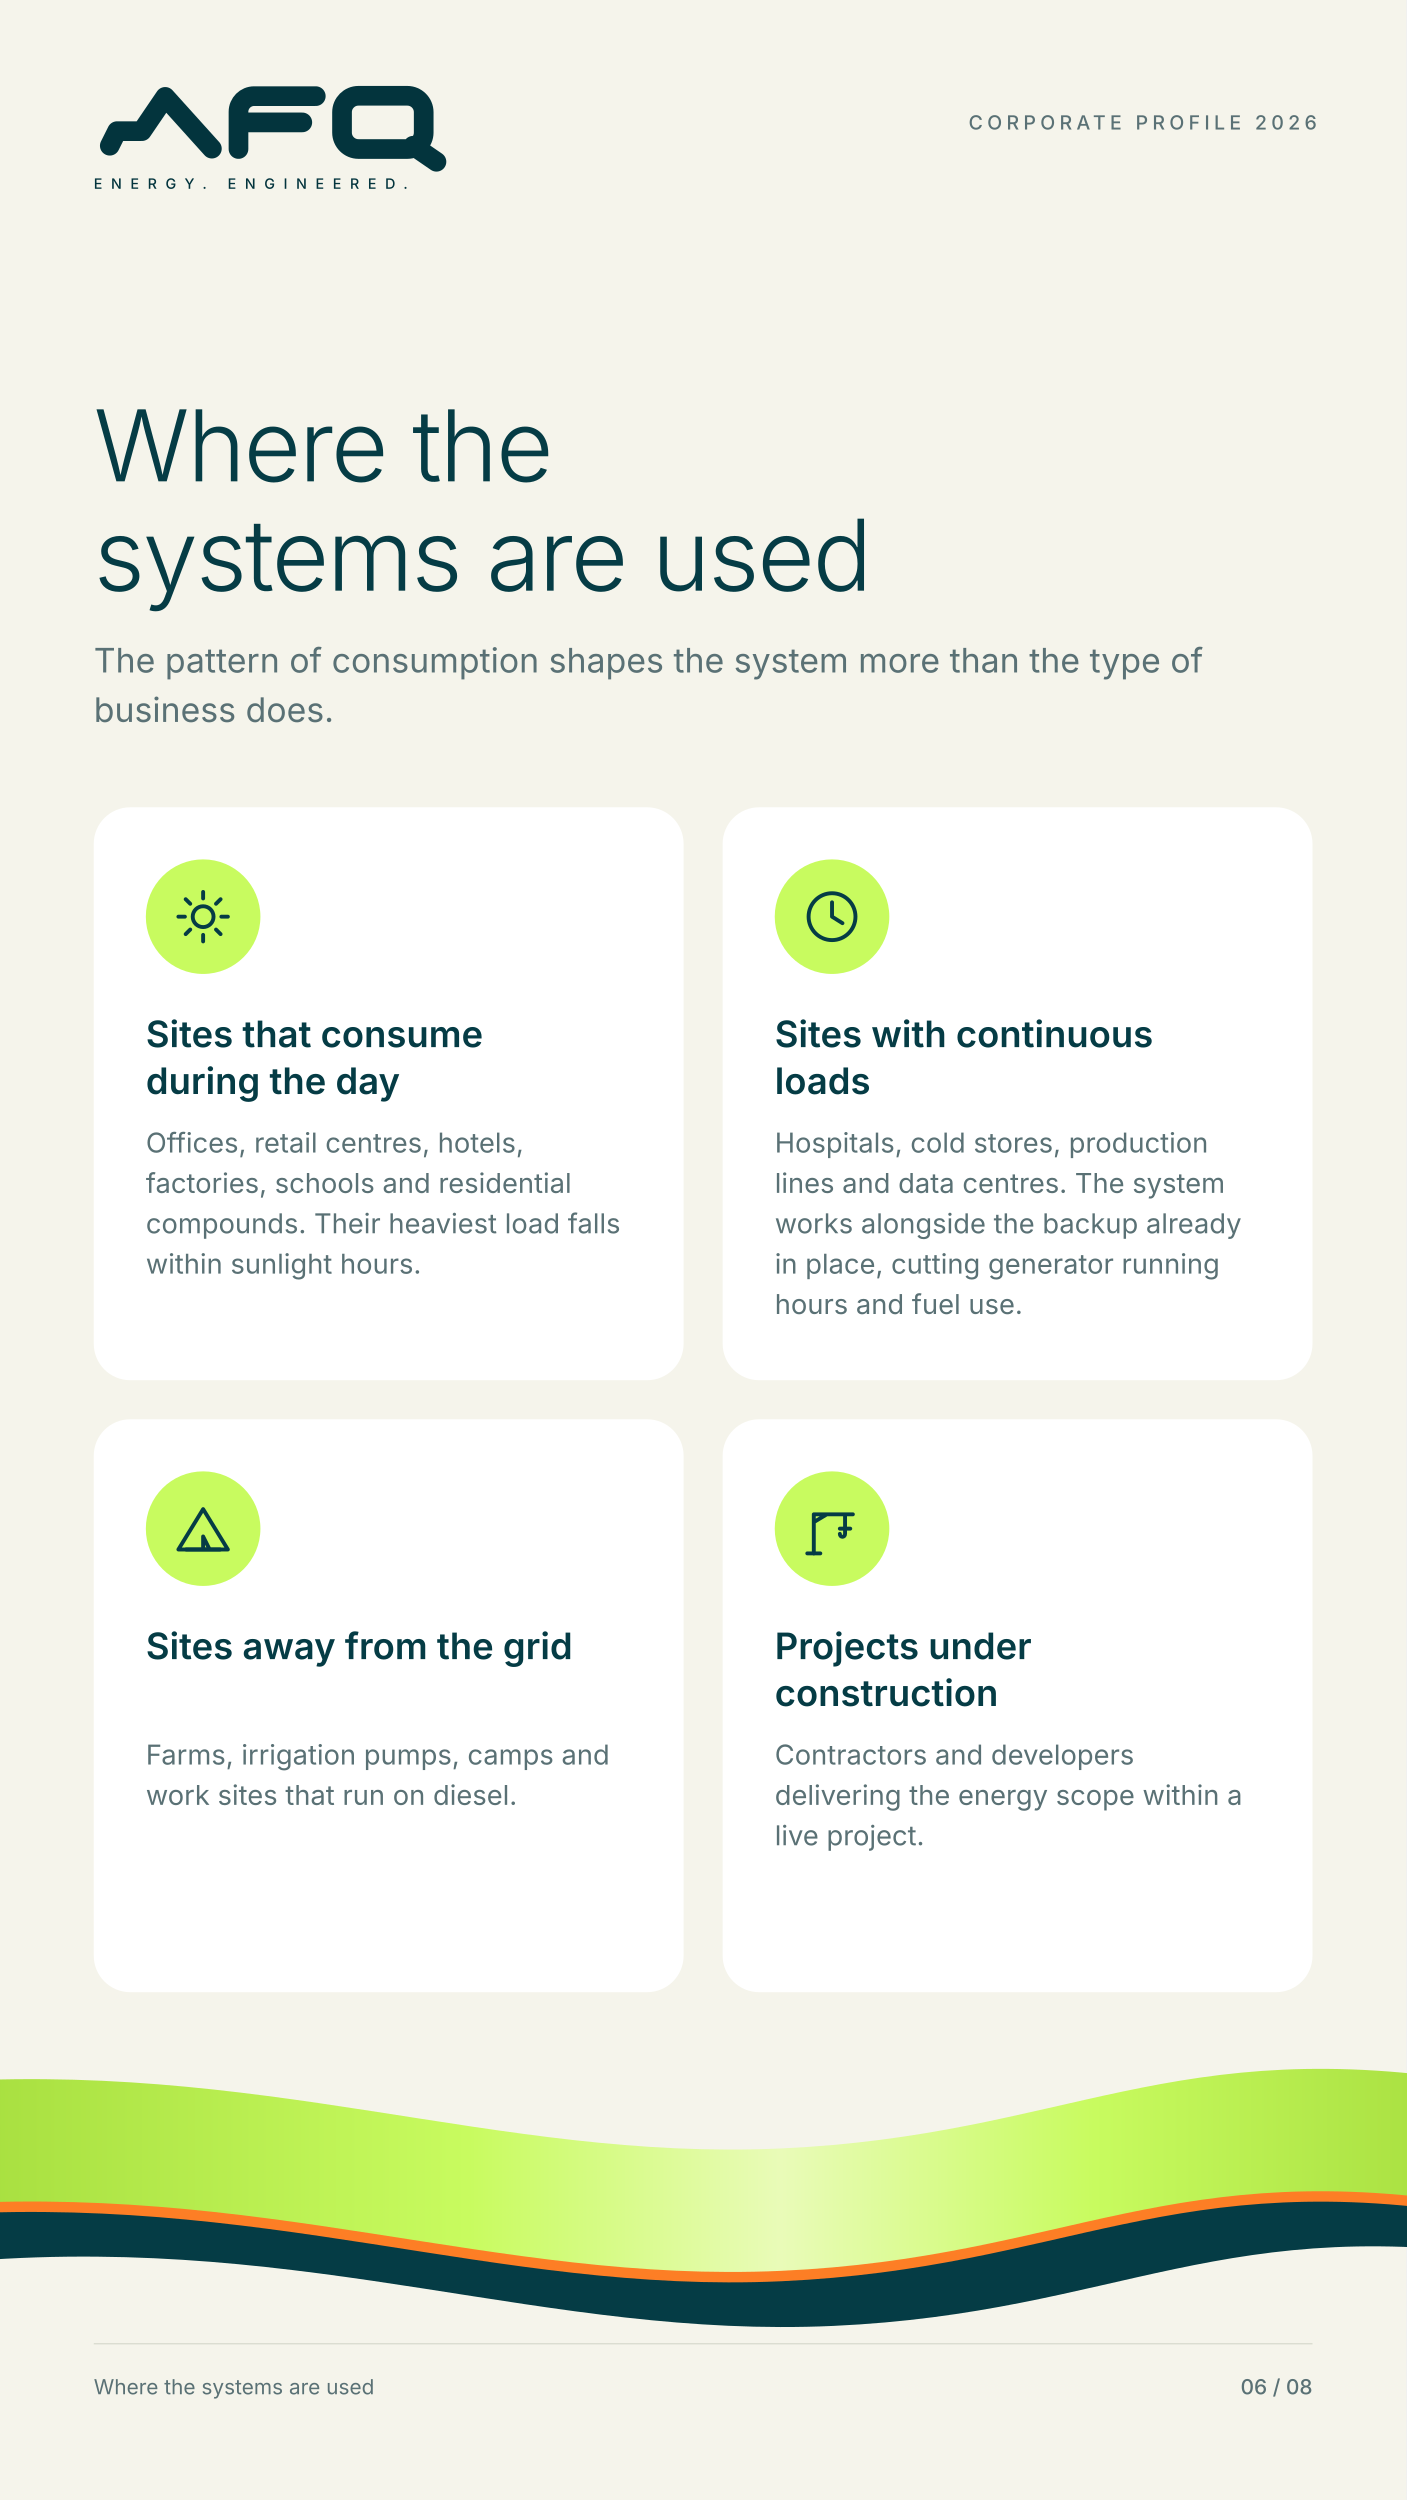
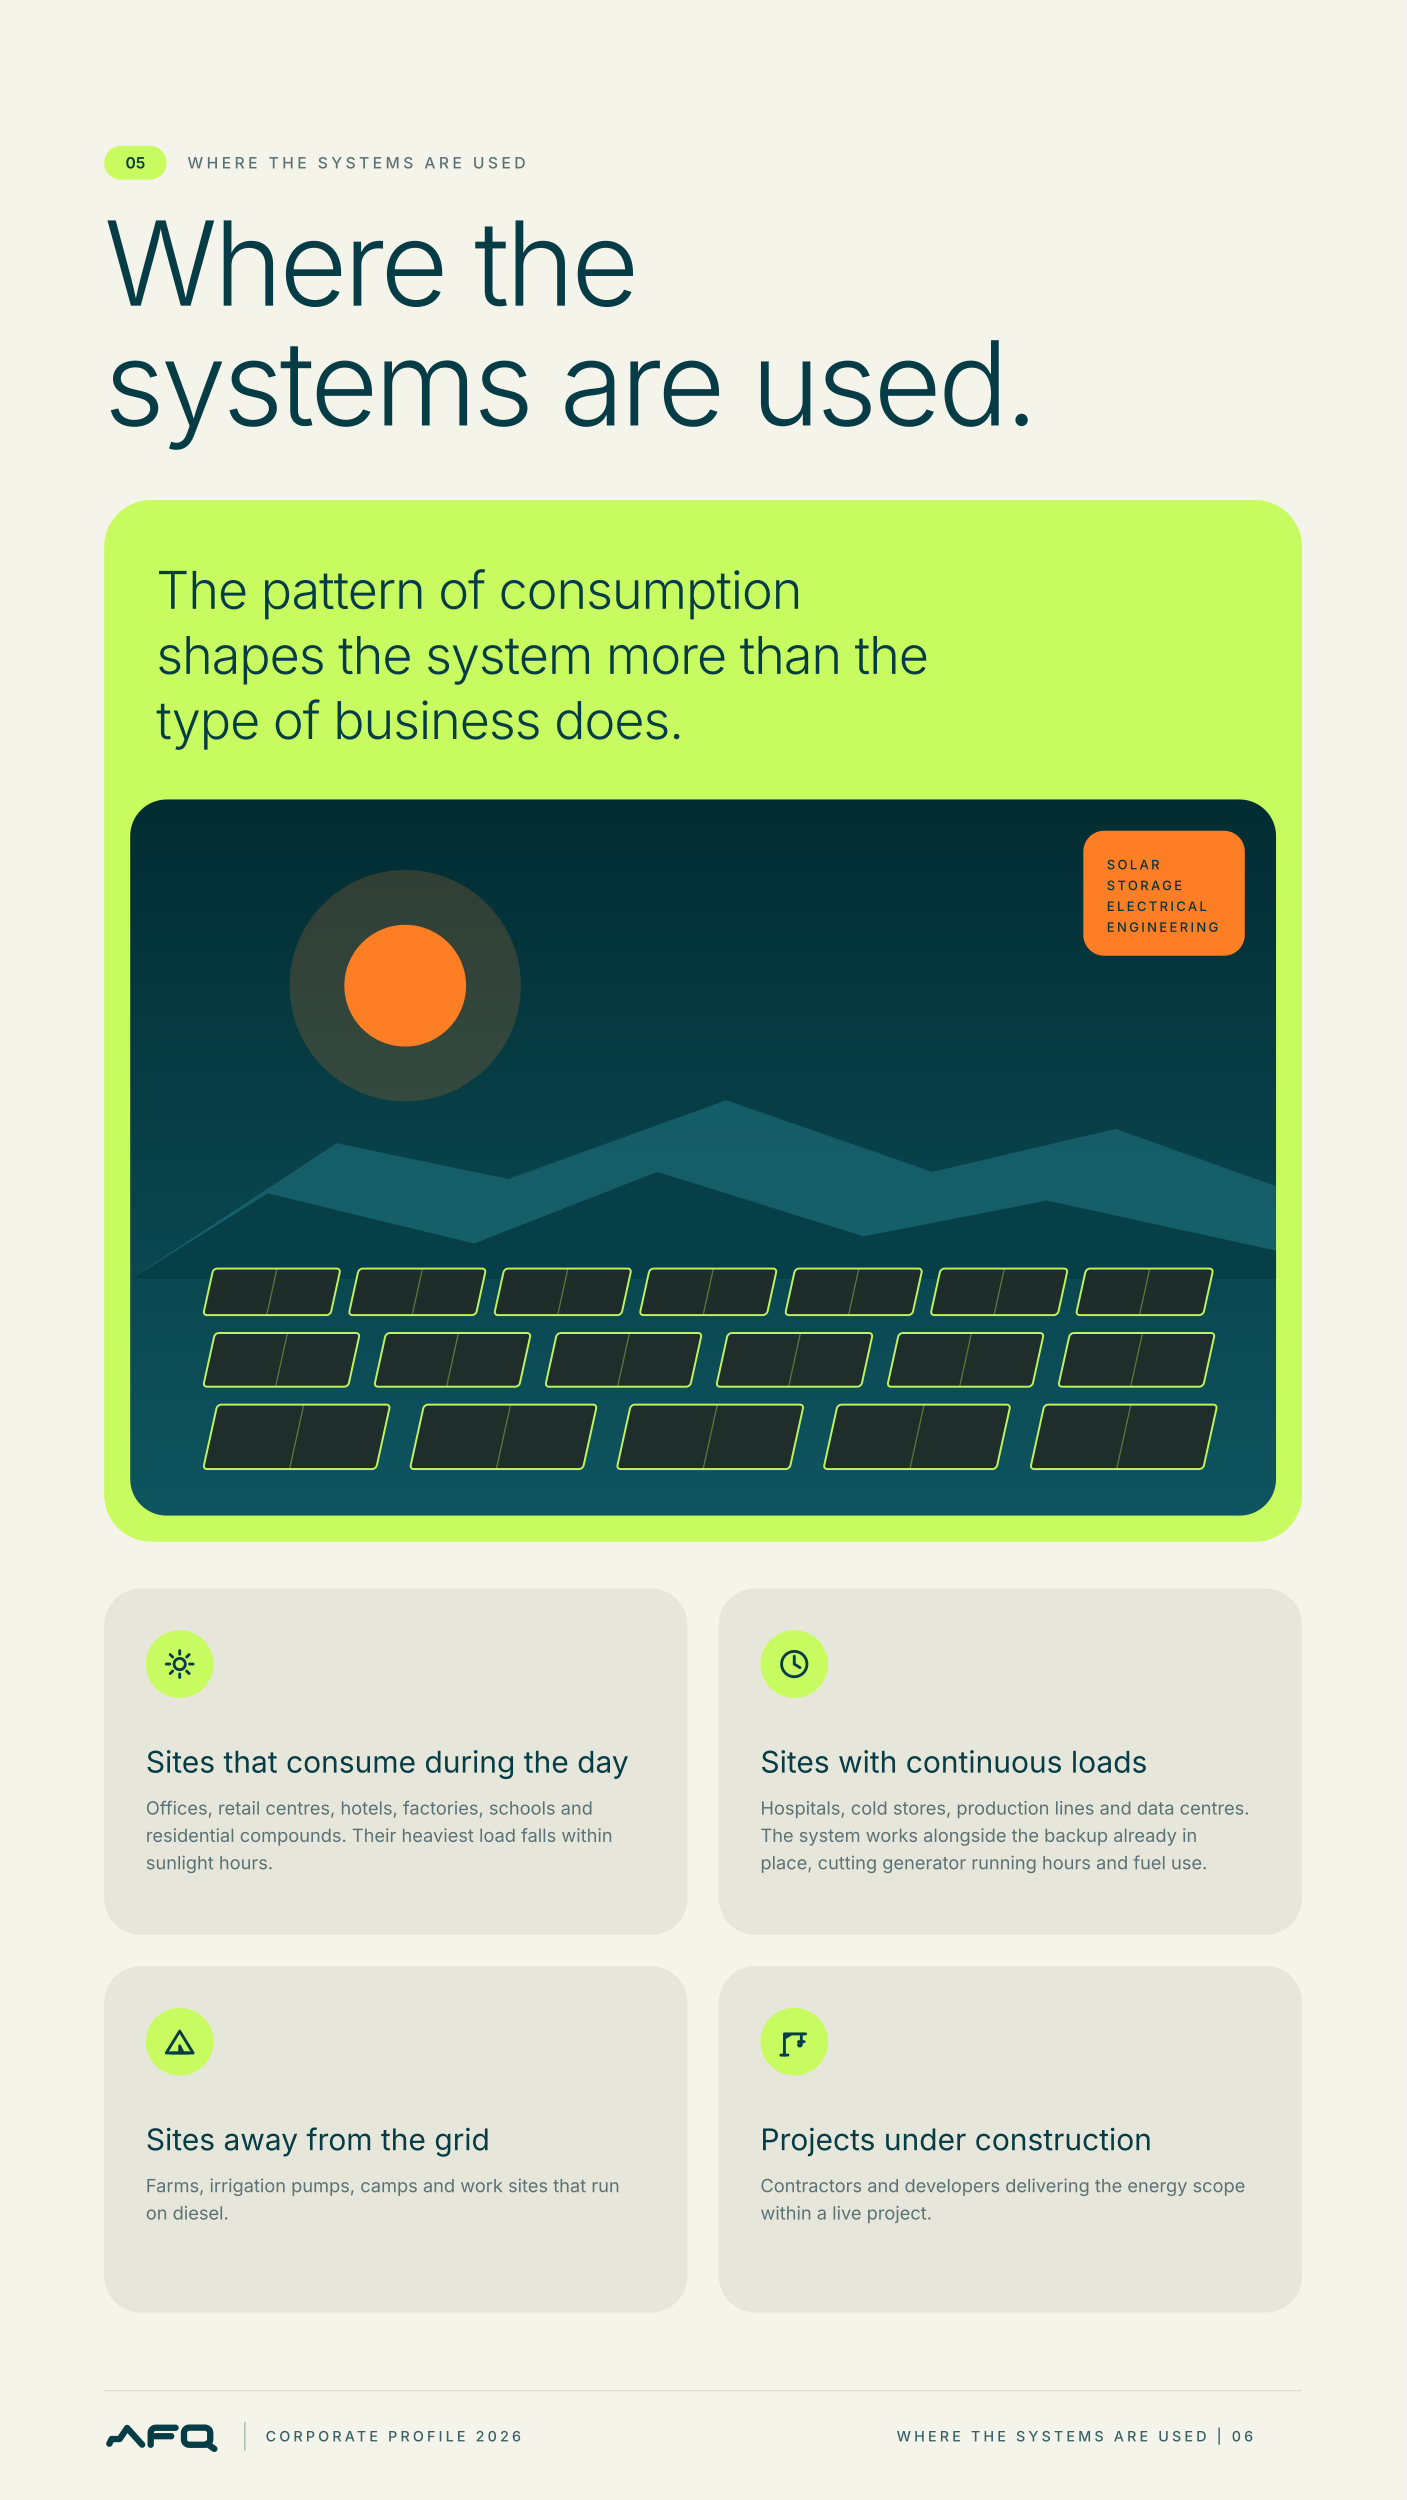
<svg xmlns="http://www.w3.org/2000/svg" width="1080" height="1920" viewBox="0 0 1080 1920">
  <defs>
-     <linearGradient id="grad-1" gradientUnits="userSpaceOnUse" x1="-60" y1="0" x2="1140" y2="0">
-       <stop offset="0" stop-color="#A4DC3C" stop-opacity="1" />
-       <stop offset="0.35" stop-color="#C8FB5F" stop-opacity="1" />
-       <stop offset="0.55" stop-color="#E9FBB8" stop-opacity="1" />
-       <stop offset="0.75" stop-color="#C8FB5F" stop-opacity="1" />
-       <stop offset="1" stop-color="#A4DC3C" stop-opacity="1" />
+     <linearGradient id="grad-1" gradientUnits="userSpaceOnUse" x1="0" y1="614" x2="0" y2="1164">
+       <stop offset="0" stop-color="#022C32" stop-opacity="1" />
+       <stop offset="1" stop-color="#0E5560" stop-opacity="1" />
    </linearGradient>
  </defs>
  <rect id="Background" x="0" y="0" width="1080" height="1920" fill="#F5F4EB" />
-   <g id="Header">
-     <g id="Logo-Lockup">
-       <g id="Wordmark-AFQ">
-         <path id="Letter-A" d="M 84.32 111.92 L 89.92 100.72 L 108.96 100.72 L 126.88 74.4 L 162.72 114.16" fill="none" stroke="#03343D" stroke-width="15.12" stroke-linecap="round" stroke-linejoin="round" />
-         <path id="Letter-F" d="M 183.16 114.44 L 183.16 85.88 C 183.16 79.22 188.54 73.84 195.2 73.84 L 242.52 73.84 M 183.16 94 L 232.16 94" fill="none" stroke="#03343D" stroke-width="15.12" stroke-linecap="round" stroke-linejoin="round" />
-         <path id="Letter-Q" d="M 262.68 86.16 C 262.68 79.2 268.32 73.56 275.28 73.56 L 312.8 73.56 C 319.76 73.56 325.4 79.2 325.4 86.16 L 325.4 101.84 C 325.4 108.8 319.76 114.44 312.8 114.44 L 275.28 114.44 C 268.32 114.44 262.68 108.8 262.68 101.84 Z M 317.28 111.92 L 335.2 124.24" fill="none" stroke="#03343D" stroke-width="15.12" stroke-linecap="round" stroke-linejoin="round" />
-       </g>
-       <text id="Tagline" x="72" y="145" font-family="Inter" font-size="11" font-weight="500" fill="#03343D" letter-spacing="6.6">ENERGY. ENGINEERED.</text>
-     </g>
-     <text id="Eyebrow" x="1011.3" y="99.46" font-family="Inter" font-size="15" font-weight="500" fill="#5A7175" letter-spacing="3.3" text-anchor="end">CORPORATE PROFILE 2026</text>
+   <g id="Eyebrow">
+     <rect id="Eyebrow-Pill" x="80" y="112" width="48" height="26" rx="13" fill="#C8FB5F" />
+     <text id="Eyebrow-Number" x="104" y="129.37" font-family="Inter" font-size="12" font-weight="600" fill="#053C45" text-anchor="middle">05</text>
+     <text id="Eyebrow-Label" x="144" y="129.37" font-family="Inter" font-size="12" font-weight="500" fill="#5A7175" letter-spacing="2.64">WHERE THE SYSTEMS ARE USED</text>
  </g>
  <g id="Title">
-     <text id="Title-line" x="72" y="369.65" font-family="Inter" font-size="76" font-weight="300" fill="#053C45" letter-spacing="-1.52">Where the</text>
-     <text id="Title-line-2" x="72" y="453.65" font-family="Inter" font-size="76" font-weight="300" fill="#053C45" letter-spacing="-1.52">systems are used</text>
+     <text id="Title-line" x="80" y="234.74" font-family="Inter" font-size="90" font-weight="300" fill="#053C45" letter-spacing="-2.7">Where the</text>
+     <text id="Title-line-2" x="80" y="326.74" font-family="Inter" font-size="90" font-weight="300" fill="#053C45" letter-spacing="-2.7">systems are used.</text>
  </g>
-   <g id="Subtitle">
-     <text id="Subtitle-line" x="72" y="516.46" font-family="Inter" font-size="26" font-weight="400" fill="#5A7175">The pattern of consumption shapes the system more than the type of</text>
-     <text id="Subtitle-line-2" x="72" y="554.46" font-family="Inter" font-size="26" font-weight="400" fill="#5A7175">business does.</text>
+   <g id="Statement-Panel">
+     <rect id="Statement-Shape" x="80" y="384" width="920" height="800" rx="36" fill="#C8FB5F" />
+     <g id="Statement">
+       <text id="Statement-line" x="120" y="467.55" font-family="Inter" font-size="40" font-weight="300" fill="#053C45" letter-spacing="-0.8">The pattern of consumption</text>
+       <text id="Statement-line-2" x="120" y="517.55" font-family="Inter" font-size="40" font-weight="300" fill="#053C45" letter-spacing="-0.8">shapes the system more than the</text>
+       <text id="Statement-line-3" x="120" y="567.55" font-family="Inter" font-size="40" font-weight="300" fill="#053C45" letter-spacing="-0.8">type of business does.</text>
+     </g>
+   </g>
+   <g id="Photo-Site">
+     <path id="Photo-Site__set-image-fill" d="M 100 642 C 100 626.54 112.54 614 128 614 L 952 614 C 967.46 614 980 626.54 980 642 L 980 1136 C 980 1151.46 967.46 1164 952 1164 L 128 1164 C 112.54 1164 100 1151.46 100 1136 Z" fill="url(#grad-1)" />
+     <g id="Placeholder-Art--delete-after-placing-photo">
+       <circle id="Sun-Glow" cx="311.2" cy="757" r="88.83" fill="#FD7E25" opacity="0.18" />
+       <circle id="Sun" cx="311.2" cy="757" r="46.75" fill="#FD7E25" />
+       <path id="Mountains-Far" d="M 100 982.5 L 258.4 878 L 390.4 905.5 L 557.6 845 L 716 900 L 856.8 867 L 980 911 L 980 982.5 Z" fill="#1F7580" opacity="0.55" />
+       <path id="Mountains-Near" d="M 100 982.5 L 205.6 916.5 L 364 955 L 504.8 900 L 663.2 949.5 L 804 922 L 980 960.5 L 980 982.5 Z" fill="#053C45" opacity="0.9" />
+       <g id="Solar-Array">
+         <path id="Panel-1-1" d="M 163.22 977.18 C 163.58 975.56 165.21 974.25 166.87 974.25 L 258.58 974.25 C 260.24 974.25 261.29 975.56 260.93 977.18 L 254.36 1007.07 C 254 1008.69 252.37 1010 250.71 1010 L 159 1010 C 157.34 1010 156.29 1008.69 156.64 1007.07 Z" fill="#202C28" stroke="#C8FB5F" stroke-width="1.5" stroke-linecap="round" stroke-linejoin="round" opacity="0.95" />
+         <path id="Panel-1-1-line" d="M 212.72 974.25 L 204.86 1010" fill="none" stroke="#C8FB5F" stroke-width="1" stroke-linecap="butt" stroke-linejoin="round" opacity="0.35" />
+         <path id="Panel-1-2" d="M 274.93 977.18 C 275.29 975.56 276.92 974.25 278.58 974.25 L 370.29 974.25 C 371.95 974.25 373 975.56 372.65 977.18 L 366.07 1007.07 C 365.72 1008.69 364.09 1010 362.43 1010 L 270.71 1010 C 269.06 1010 268 1008.69 268.36 1007.07 Z" fill="#202C28" stroke="#C8FB5F" stroke-width="1.5" stroke-linecap="round" stroke-linejoin="round" opacity="0.95" />
+         <path id="Panel-1-2-line" d="M 324.44 974.25 L 316.57 1010" fill="none" stroke="#C8FB5F" stroke-width="1" stroke-linecap="butt" stroke-linejoin="round" opacity="0.35" />
+         <path id="Panel-1-3" d="M 386.65 977.18 C 387 975.56 388.64 974.25 390.29 974.25 L 482.01 974.25 C 483.66 974.25 484.72 975.56 484.36 977.18 L 477.79 1007.07 C 477.43 1008.69 475.8 1010 474.14 1010 L 382.43 1010 C 380.77 1010 379.72 1008.69 380.07 1007.07 Z" fill="#202C28" stroke="#C8FB5F" stroke-width="1.5" stroke-linecap="round" stroke-linejoin="round" opacity="0.95" />
+         <path id="Panel-1-3-line" d="M 436.15 974.25 L 428.29 1010" fill="none" stroke="#C8FB5F" stroke-width="1" stroke-linecap="butt" stroke-linejoin="round" opacity="0.35" />
+         <path id="Panel-1-4" d="M 498.36 977.18 C 498.72 975.56 500.35 974.25 502.01 974.25 L 593.72 974.25 C 595.38 974.25 596.43 975.56 596.08 977.18 L 589.5 1007.07 C 589.15 1008.69 587.51 1010 585.86 1010 L 494.14 1010 C 492.49 1010 491.43 1008.69 491.79 1007.07 Z" fill="#202C28" stroke="#C8FB5F" stroke-width="1.5" stroke-linecap="round" stroke-linejoin="round" opacity="0.95" />
+         <path id="Panel-1-4-line" d="M 547.87 974.25 L 540 1010" fill="none" stroke="#C8FB5F" stroke-width="1" stroke-linecap="butt" stroke-linejoin="round" opacity="0.35" />
+         <path id="Panel-1-5" d="M 610.08 977.18 C 610.43 975.56 612.07 974.25 613.72 974.25 L 705.44 974.25 C 707.09 974.25 708.15 975.56 707.79 977.18 L 701.22 1007.07 C 700.86 1008.69 699.23 1010 697.57 1010 L 605.86 1010 C 604.2 1010 603.15 1008.69 603.5 1007.07 Z" fill="#202C28" stroke="#C8FB5F" stroke-width="1.5" stroke-linecap="round" stroke-linejoin="round" opacity="0.95" />
+         <path id="Panel-1-5-line" d="M 659.58 974.25 L 651.71 1010" fill="none" stroke="#C8FB5F" stroke-width="1" stroke-linecap="butt" stroke-linejoin="round" opacity="0.35" />
+         <path id="Panel-1-6" d="M 721.79 977.18 C 722.15 975.56 723.78 974.25 725.44 974.25 L 817.15 974.25 C 818.81 974.25 819.86 975.56 819.51 977.18 L 812.93 1007.07 C 812.57 1008.69 810.94 1010 809.29 1010 L 717.57 1010 C 715.91 1010 714.86 1008.69 715.22 1007.07 Z" fill="#202C28" stroke="#C8FB5F" stroke-width="1.5" stroke-linecap="round" stroke-linejoin="round" opacity="0.95" />
+         <path id="Panel-1-6-line" d="M 771.29 974.25 L 763.43 1010" fill="none" stroke="#C8FB5F" stroke-width="1" stroke-linecap="butt" stroke-linejoin="round" opacity="0.35" />
+         <path id="Panel-1-7" d="M 833.51 977.18 C 833.86 975.56 835.49 974.25 837.15 974.25 L 928.86 974.25 C 930.52 974.25 931.58 975.56 931.22 977.18 L 924.64 1007.07 C 924.29 1008.69 922.66 1010 921 1010 L 829.29 1010 C 827.63 1010 826.57 1008.69 826.93 1007.07 Z" fill="#202C28" stroke="#C8FB5F" stroke-width="1.5" stroke-linecap="round" stroke-linejoin="round" opacity="0.95" />
+         <path id="Panel-1-7-line" d="M 883.01 974.25 L 875.14 1010" fill="none" stroke="#C8FB5F" stroke-width="1" stroke-linecap="butt" stroke-linejoin="round" opacity="0.35" />
+         <path id="Panel-2-1" d="M 164.43 1026.68 C 164.79 1025.06 166.42 1023.75 168.07 1023.75 L 273.41 1023.75 C 275.07 1023.75 276.12 1025.06 275.76 1026.68 L 267.98 1062.07 C 267.62 1063.69 265.99 1065 264.33 1065 L 159 1065 C 157.34 1065 156.29 1063.69 156.64 1062.07 Z" fill="#202C28" stroke="#C8FB5F" stroke-width="1.5" stroke-linecap="round" stroke-linejoin="round" opacity="0.95" />
+         <path id="Panel-2-1-line" d="M 220.74 1023.75 L 211.67 1065" fill="none" stroke="#C8FB5F" stroke-width="1" stroke-linecap="butt" stroke-linejoin="round" opacity="0.35" />
+         <path id="Panel-2-2" d="M 295.76 1026.68 C 296.12 1025.06 297.75 1023.75 299.41 1023.75 L 404.74 1023.75 C 406.4 1023.75 407.45 1025.06 407.1 1026.68 L 399.31 1062.07 C 398.96 1063.69 397.32 1065 395.67 1065 L 290.33 1065 C 288.68 1065 287.62 1063.69 287.98 1062.07 Z" fill="#202C28" stroke="#C8FB5F" stroke-width="1.5" stroke-linecap="round" stroke-linejoin="round" opacity="0.95" />
+         <path id="Panel-2-2-line" d="M 352.07 1023.75 L 343 1065" fill="none" stroke="#C8FB5F" stroke-width="1" stroke-linecap="butt" stroke-linejoin="round" opacity="0.35" />
+         <path id="Panel-2-3" d="M 427.1 1026.68 C 427.45 1025.06 429.08 1023.75 430.74 1023.75 L 536.08 1023.75 C 537.73 1023.75 538.79 1025.06 538.43 1026.68 L 530.64 1062.07 C 530.29 1063.69 528.66 1065 527 1065 L 421.67 1065 C 420.01 1065 418.96 1063.69 419.31 1062.07 Z" fill="#202C28" stroke="#C8FB5F" stroke-width="1.5" stroke-linecap="round" stroke-linejoin="round" opacity="0.95" />
+         <path id="Panel-2-3-line" d="M 483.41 1023.75 L 474.33 1065" fill="none" stroke="#C8FB5F" stroke-width="1" stroke-linecap="butt" stroke-linejoin="round" opacity="0.35" />
+         <path id="Panel-2-4" d="M 558.43 1026.68 C 558.79 1025.06 560.42 1023.75 562.08 1023.75 L 667.41 1023.75 C 669.07 1023.75 670.12 1025.06 669.76 1026.68 L 661.98 1062.07 C 661.62 1063.69 659.99 1065 658.33 1065 L 553 1065 C 551.34 1065 550.29 1063.69 550.64 1062.07 Z" fill="#202C28" stroke="#C8FB5F" stroke-width="1.5" stroke-linecap="round" stroke-linejoin="round" opacity="0.95" />
+         <path id="Panel-2-4-line" d="M 614.74 1023.75 L 605.67 1065" fill="none" stroke="#C8FB5F" stroke-width="1" stroke-linecap="butt" stroke-linejoin="round" opacity="0.35" />
+         <path id="Panel-2-5" d="M 689.76 1026.68 C 690.12 1025.06 691.75 1023.75 693.41 1023.75 L 798.74 1023.75 C 800.4 1023.75 801.45 1025.06 801.1 1026.68 L 793.31 1062.07 C 792.96 1063.69 791.32 1065 789.67 1065 L 684.33 1065 C 682.68 1065 681.62 1063.69 681.98 1062.07 Z" fill="#202C28" stroke="#C8FB5F" stroke-width="1.5" stroke-linecap="round" stroke-linejoin="round" opacity="0.95" />
+         <path id="Panel-2-5-line" d="M 746.07 1023.75 L 737 1065" fill="none" stroke="#C8FB5F" stroke-width="1" stroke-linecap="butt" stroke-linejoin="round" opacity="0.35" />
+         <path id="Panel-2-6" d="M 821.1 1026.68 C 821.45 1025.06 823.08 1023.75 824.74 1023.75 L 930.07 1023.75 C 931.73 1023.75 932.79 1025.06 932.43 1026.68 L 924.64 1062.07 C 924.29 1063.69 922.66 1065 921 1065 L 815.67 1065 C 814.01 1065 812.96 1063.69 813.31 1062.07 Z" fill="#202C28" stroke="#C8FB5F" stroke-width="1.5" stroke-linecap="round" stroke-linejoin="round" opacity="0.95" />
+         <path id="Panel-2-6-line" d="M 877.41 1023.75 L 868.33 1065" fill="none" stroke="#C8FB5F" stroke-width="1" stroke-linecap="butt" stroke-linejoin="round" opacity="0.35" />
+         <path id="Panel-3-1" d="M 166.25 1081.68 C 166.6 1080.06 168.23 1078.75 169.89 1078.75 L 296.69 1078.75 C 298.35 1078.75 299.4 1080.06 299.05 1081.68 L 289.44 1125.32 C 289.09 1126.94 287.46 1128.25 285.8 1128.25 L 159 1128.25 C 157.34 1128.25 156.29 1126.94 156.64 1125.32 Z" fill="#202C28" stroke="#C8FB5F" stroke-width="1.5" stroke-linecap="round" stroke-linejoin="round" opacity="0.95" />
+         <path id="Panel-3-1-line" d="M 233.29 1078.75 L 222.4 1128.25" fill="none" stroke="#C8FB5F" stroke-width="1" stroke-linecap="butt" stroke-linejoin="round" opacity="0.35" />
+         <path id="Panel-3-2" d="M 325.05 1081.68 C 325.4 1080.06 327.03 1078.75 328.69 1078.75 L 455.49 1078.75 C 457.15 1078.75 458.2 1080.06 457.85 1081.68 L 448.24 1125.32 C 447.89 1126.94 446.26 1128.25 444.6 1128.25 L 317.8 1128.25 C 316.14 1128.25 315.09 1126.94 315.44 1125.32 Z" fill="#202C28" stroke="#C8FB5F" stroke-width="1.5" stroke-linecap="round" stroke-linejoin="round" opacity="0.95" />
+         <path id="Panel-3-2-line" d="M 392.09 1078.75 L 381.2 1128.25" fill="none" stroke="#C8FB5F" stroke-width="1" stroke-linecap="butt" stroke-linejoin="round" opacity="0.35" />
+         <path id="Panel-3-3" d="M 483.85 1081.68 C 484.2 1080.06 485.83 1078.75 487.49 1078.75 L 614.29 1078.75 C 615.95 1078.75 617 1080.06 616.65 1081.68 L 607.04 1125.32 C 606.69 1126.94 605.06 1128.25 603.4 1128.25 L 476.6 1128.25 C 474.94 1128.25 473.89 1126.94 474.24 1125.32 Z" fill="#202C28" stroke="#C8FB5F" stroke-width="1.5" stroke-linecap="round" stroke-linejoin="round" opacity="0.95" />
+         <path id="Panel-3-3-line" d="M 550.89 1078.75 L 540 1128.25" fill="none" stroke="#C8FB5F" stroke-width="1" stroke-linecap="butt" stroke-linejoin="round" opacity="0.35" />
+         <path id="Panel-3-4" d="M 642.65 1081.68 C 643 1080.06 644.63 1078.75 646.29 1078.75 L 773.09 1078.75 C 774.75 1078.75 775.8 1080.06 775.45 1081.68 L 765.84 1125.32 C 765.49 1126.94 763.86 1128.25 762.2 1128.25 L 635.4 1128.25 C 633.74 1128.25 632.69 1126.94 633.04 1125.32 Z" fill="#202C28" stroke="#C8FB5F" stroke-width="1.5" stroke-linecap="round" stroke-linejoin="round" opacity="0.95" />
+         <path id="Panel-3-4-line" d="M 709.69 1078.75 L 698.8 1128.25" fill="none" stroke="#C8FB5F" stroke-width="1" stroke-linecap="butt" stroke-linejoin="round" opacity="0.35" />
+         <path id="Panel-3-5" d="M 801.45 1081.68 C 801.8 1080.06 803.43 1078.75 805.09 1078.75 L 931.89 1078.75 C 933.55 1078.75 934.6 1080.06 934.25 1081.68 L 924.64 1125.32 C 924.29 1126.94 922.66 1128.25 921 1128.25 L 794.2 1128.25 C 792.54 1128.25 791.49 1126.94 791.84 1125.32 Z" fill="#202C28" stroke="#C8FB5F" stroke-width="1.5" stroke-linecap="round" stroke-linejoin="round" opacity="0.95" />
+         <path id="Panel-3-5-line" d="M 868.49 1078.75 L 857.6 1128.25" fill="none" stroke="#C8FB5F" stroke-width="1" stroke-linecap="butt" stroke-linejoin="round" opacity="0.35" />
+       </g>
+     </g>
+   </g>
+   <g id="Label-Tab">
+     <rect id="Label-Tab-Shape" x="832" y="638" width="124" height="96" rx="16" fill="#FD7E25" />
+     <g id="Label-Tab-Text">
+       <text id="Label-Tab-Text-line" x="850" y="667.64" font-family="Inter" font-size="10" font-weight="500" fill="#03343D" letter-spacing="1.8">SOLAR</text>
+       <text id="Label-Tab-Text-line-2" x="850" y="683.64" font-family="Inter" font-size="10" font-weight="500" fill="#03343D" letter-spacing="1.8">STORAGE</text>
+       <text id="Label-Tab-Text-line-3" x="850" y="699.64" font-family="Inter" font-size="10" font-weight="500" fill="#03343D" letter-spacing="1.8">ELECTRICAL</text>
+       <text id="Label-Tab-Text-line-4" x="850" y="715.64" font-family="Inter" font-size="10" font-weight="500" fill="#03343D" letter-spacing="1.8">ENGINEERING</text>
+     </g>
  </g>
  <g id="Card-1">
-     <rect id="Card-Shape" x="72" y="620" width="453" height="440" rx="28" fill="#FFFFFF" />
-     <circle id="Icon-Disc" cx="156" cy="704" r="44" fill="#C8FB5F" />
+     <rect id="Card-Shape" x="80" y="1220" width="448" height="266" rx="28" fill="#E6E6DA" />
+     <circle id="Icon-Disc" cx="138" cy="1278" r="26" fill="#C8FB5F" />
    <g id="Icon">
-       <path id="Icon-sun-1" d="M 164 704 C 164 708.42 160.42 712 156 712 C 151.58 712 148 708.42 148 704 C 148 699.58 151.58 696 156 696 C 160.42 696 164 699.58 164 704 Z" fill="none" stroke="#053C45" stroke-width="3" stroke-linecap="round" stroke-linejoin="round" />
-       <path id="Icon-sun-2" d="M 156 685 L 156 690 M 156 718 L 156 723 M 137 704 L 142 704 M 170 704 L 175 704 M 142.6 690.6 L 146.1 694.1 M 165.9 713.9 L 169.4 717.4 M 142.6 717.4 L 146.1 713.9 M 165.9 694.1 L 169.4 690.6" fill="none" stroke="#053C45" stroke-width="3" stroke-linecap="round" stroke-linejoin="round" />
+       <path id="Icon-sun-1" d="M 142.33 1278 C 142.33 1280.39 140.39 1282.33 138 1282.33 C 135.61 1282.33 133.67 1280.39 133.67 1278 C 133.67 1275.61 135.61 1273.67 138 1273.67 C 140.39 1273.67 142.33 1275.61 142.33 1278 Z" fill="none" stroke="#053C45" stroke-width="2.2" stroke-linecap="round" stroke-linejoin="round" />
+       <path id="Icon-sun-2" d="M 138 1267.71 L 138 1270.42 M 138 1285.58 L 138 1288.29 M 127.71 1278 L 130.42 1278 M 145.58 1278 L 148.29 1278 M 130.74 1270.74 L 132.64 1272.64 M 143.36 1283.36 L 145.26 1285.26 M 130.74 1285.26 L 132.64 1283.36 M 143.36 1272.64 L 145.26 1270.74" fill="none" stroke="#053C45" stroke-width="2.2" stroke-linecap="round" stroke-linejoin="round" />
    </g>
-     <g id="Card-Title">
-       <text id="Card-Title-line" x="112" y="804.19" font-family="Inter" font-size="28" font-weight="600" fill="#053C45">Sites that consume</text>
-       <text id="Card-Title-line-2" x="112" y="840.19" font-family="Inter" font-size="28" font-weight="600" fill="#053C45">during the day</text>
-     </g>
+     <text id="Card-Title" x="112" y="1361.37" font-family="Inter" font-size="23" font-weight="400" fill="#053C45">Sites that consume during the day</text>
    <g id="Card-Body">
-       <text id="Card-Body-line" x="112" y="885.14" font-family="Inter" font-size="21" font-weight="400" fill="#5A7175">Offices, retail centres, hotels,</text>
-       <text id="Card-Body-line-2" x="112" y="916.14" font-family="Inter" font-size="21" font-weight="400" fill="#5A7175">factories, schools and residential</text>
-       <text id="Card-Body-line-3" x="112" y="947.14" font-family="Inter" font-size="21" font-weight="400" fill="#5A7175">compounds. Their heaviest load falls</text>
-       <text id="Card-Body-line-4" x="112" y="978.14" font-family="Inter" font-size="21" font-weight="400" fill="#5A7175">within sunlight hours.</text>
+       <text id="Card-Body-line" x="112" y="1393.59" font-family="Inter" font-size="14" font-weight="400" fill="#5A7175">Offices, retail centres, hotels, factories, schools and</text>
+       <text id="Card-Body-line-2" x="112" y="1414.59" font-family="Inter" font-size="14" font-weight="400" fill="#5A7175">residential compounds. Their heaviest load falls within</text>
+       <text id="Card-Body-line-3" x="112" y="1435.59" font-family="Inter" font-size="14" font-weight="400" fill="#5A7175">sunlight hours.</text>
    </g>
  </g>
  <g id="Card-2">
-     <rect id="Card-Shape-2" x="555" y="620" width="453" height="440" rx="28" fill="#FFFFFF" />
-     <circle id="Icon-Disc-2" cx="639" cy="704" r="44" fill="#C8FB5F" />
+     <rect id="Card-Shape-2" x="552" y="1220" width="448" height="266" rx="28" fill="#E6E6DA" />
+     <circle id="Icon-Disc-2" cx="610" cy="1278" r="26" fill="#C8FB5F" />
    <g id="Icon-2">
-       <path id="Icon-continuous-1" d="M 657 704 C 657 713.94 648.94 722 639 722 C 629.06 722 621 713.94 621 704 C 621 694.06 629.06 686 639 686 C 648.94 686 657 694.06 657 704 Z" fill="none" stroke="#053C45" stroke-width="3" stroke-linecap="round" stroke-linejoin="round" />
-       <path id="Icon-continuous-2" d="M 639 693 L 639 704 L 647 709" fill="none" stroke="#053C45" stroke-width="3" stroke-linecap="round" stroke-linejoin="round" />
+       <path id="Icon-continuous-1" d="M 619.75 1278 C 619.75 1283.38 615.38 1287.75 610 1287.75 C 604.62 1287.75 600.25 1283.38 600.25 1278 C 600.25 1272.62 604.62 1268.25 610 1268.25 C 615.38 1268.25 619.75 1272.62 619.75 1278 Z" fill="none" stroke="#053C45" stroke-width="2.2" stroke-linecap="round" stroke-linejoin="round" />
+       <path id="Icon-continuous-2" d="M 610 1272.04 L 610 1278 L 614.33 1280.71" fill="none" stroke="#053C45" stroke-width="2.2" stroke-linecap="round" stroke-linejoin="round" />
    </g>
-     <g id="Card-Title-2">
-       <text id="Card-Title-line-3" x="595" y="804.19" font-family="Inter" font-size="28" font-weight="600" fill="#053C45">Sites with continuous</text>
-       <text id="Card-Title-line-4" x="595" y="840.19" font-family="Inter" font-size="28" font-weight="600" fill="#053C45">loads</text>
-     </g>
+     <text id="Card-Title-2" x="584" y="1361.37" font-family="Inter" font-size="23" font-weight="400" fill="#053C45">Sites with continuous loads</text>
    <g id="Card-Body-2">
-       <text id="Card-Body-line-5" x="595" y="885.14" font-family="Inter" font-size="21" font-weight="400" fill="#5A7175">Hospitals, cold stores, production</text>
-       <text id="Card-Body-line-6" x="595" y="916.14" font-family="Inter" font-size="21" font-weight="400" fill="#5A7175">lines and data centres. The system</text>
-       <text id="Card-Body-line-7" x="595" y="947.14" font-family="Inter" font-size="21" font-weight="400" fill="#5A7175">works alongside the backup already</text>
-       <text id="Card-Body-line-8" x="595" y="978.14" font-family="Inter" font-size="21" font-weight="400" fill="#5A7175">in place, cutting generator running</text>
-       <text id="Card-Body-line-9" x="595" y="1009.14" font-family="Inter" font-size="21" font-weight="400" fill="#5A7175">hours and fuel use.</text>
+       <text id="Card-Body-line-4" x="584" y="1393.59" font-family="Inter" font-size="14" font-weight="400" fill="#5A7175">Hospitals, cold stores, production lines and data centres.</text>
+       <text id="Card-Body-line-5" x="584" y="1414.59" font-family="Inter" font-size="14" font-weight="400" fill="#5A7175">The system works alongside the backup already in</text>
+       <text id="Card-Body-line-6" x="584" y="1435.59" font-family="Inter" font-size="14" font-weight="400" fill="#5A7175">place, cutting generator running hours and fuel use.</text>
    </g>
  </g>
  <g id="Card-3">
-     <rect id="Card-Shape-3" x="72" y="1090" width="453" height="440" rx="28" fill="#FFFFFF" />
-     <circle id="Icon-Disc-3" cx="156" cy="1174" r="44" fill="#C8FB5F" />
+     <rect id="Card-Shape-3" x="80" y="1510" width="448" height="266" rx="28" fill="#E6E6DA" />
+     <circle id="Icon-Disc-3" cx="138" cy="1568" r="26" fill="#C8FB5F" />
    <g id="Icon-3">
-       <path id="Icon-off-grid-1" d="M 137 1190 L 156 1159 L 175 1190 Z M 156 1190 L 156 1180 L 161 1190" fill="none" stroke="#053C45" stroke-width="3" stroke-linecap="round" stroke-linejoin="round" />
-       <path id="Icon-off-grid-2" d="M 143 1190 L 169 1190" fill="none" stroke="#053C45" stroke-width="3" stroke-linecap="round" stroke-linejoin="round" />
+       <path id="Icon-off-grid-1" d="M 127.71 1576.67 L 138 1559.88 L 148.29 1576.67 Z M 138 1576.67 L 138 1571.25 L 140.71 1576.67" fill="none" stroke="#053C45" stroke-width="2.2" stroke-linecap="round" stroke-linejoin="round" />
+       <path id="Icon-off-grid-2" d="M 130.96 1576.67 L 145.04 1576.67" fill="none" stroke="#053C45" stroke-width="2.2" stroke-linecap="round" stroke-linejoin="round" />
    </g>
-     <text id="Card-Title-3" x="112" y="1274.19" font-family="Inter" font-size="28" font-weight="600" fill="#053C45">Sites away from the grid</text>
+     <text id="Card-Title-3" x="112" y="1651.37" font-family="Inter" font-size="23" font-weight="400" fill="#053C45">Sites away from the grid</text>
    <g id="Card-Body-3">
-       <text id="Card-Body-line-10" x="112" y="1355.14" font-family="Inter" font-size="21" font-weight="400" fill="#5A7175">Farms, irrigation pumps, camps and</text>
-       <text id="Card-Body-line-11" x="112" y="1386.14" font-family="Inter" font-size="21" font-weight="400" fill="#5A7175">work sites that run on diesel.</text>
+       <text id="Card-Body-line-7" x="112" y="1683.59" font-family="Inter" font-size="14" font-weight="400" fill="#5A7175">Farms, irrigation pumps, camps and work sites that run</text>
+       <text id="Card-Body-line-8" x="112" y="1704.59" font-family="Inter" font-size="14" font-weight="400" fill="#5A7175">on diesel.</text>
    </g>
  </g>
  <g id="Card-4">
-     <rect id="Card-Shape-4" x="555" y="1090" width="453" height="440" rx="28" fill="#FFFFFF" />
-     <circle id="Icon-Disc-4" cx="639" cy="1174" r="44" fill="#C8FB5F" />
+     <rect id="Card-Shape-4" x="552" y="1510" width="448" height="266" rx="28" fill="#E6E6DA" />
+     <circle id="Icon-Disc-4" cx="610" cy="1568" r="26" fill="#C8FB5F" />
    <g id="Icon-4">
-       <path id="Icon-construction-1" d="M 625 1193 L 625 1163 L 655 1163 M 625 1169 L 635 1163 M 649 1163 L 649 1174 M 645 1174 L 653 1174 M 649 1174 L 649 1178 C 649 1181 645 1181 645 1178" fill="none" stroke="#053C45" stroke-width="3" stroke-linecap="round" stroke-linejoin="round" />
-       <path id="Icon-construction-2" d="M 620 1193 L 630 1193" fill="none" stroke="#053C45" stroke-width="3" stroke-linecap="round" stroke-linejoin="round" />
+       <path id="Icon-construction-1" d="M 602.42 1578.29 L 602.42 1562.04 L 618.67 1562.04 M 602.42 1565.29 L 607.83 1562.04 M 615.42 1562.04 L 615.42 1568 M 613.25 1568 L 617.58 1568 M 615.42 1568 L 615.42 1570.17 C 615.42 1571.79 613.25 1571.79 613.25 1570.17" fill="none" stroke="#053C45" stroke-width="2.2" stroke-linecap="round" stroke-linejoin="round" />
+       <path id="Icon-construction-2" d="M 599.71 1578.29 L 605.12 1578.29" fill="none" stroke="#053C45" stroke-width="2.2" stroke-linecap="round" stroke-linejoin="round" />
    </g>
-     <g id="Card-Title-4">
-       <text id="Card-Title-line-5" x="595" y="1274.19" font-family="Inter" font-size="28" font-weight="600" fill="#053C45">Projects under</text>
-       <text id="Card-Title-line-6" x="595" y="1310.19" font-family="Inter" font-size="28" font-weight="600" fill="#053C45">construction</text>
-     </g>
+     <text id="Card-Title-4" x="584" y="1651.37" font-family="Inter" font-size="23" font-weight="400" fill="#053C45">Projects under construction</text>
    <g id="Card-Body-4">
-       <text id="Card-Body-line-12" x="595" y="1355.14" font-family="Inter" font-size="21" font-weight="400" fill="#5A7175">Contractors and developers</text>
-       <text id="Card-Body-line-13" x="595" y="1386.14" font-family="Inter" font-size="21" font-weight="400" fill="#5A7175">delivering the energy scope within a</text>
-       <text id="Card-Body-line-14" x="595" y="1417.14" font-family="Inter" font-size="21" font-weight="400" fill="#5A7175">live project.</text>
+       <text id="Card-Body-line-9" x="584" y="1683.59" font-family="Inter" font-size="14" font-weight="400" fill="#5A7175">Contractors and developers delivering the energy scope</text>
+       <text id="Card-Body-line-10" x="584" y="1704.59" font-family="Inter" font-size="14" font-weight="400" fill="#5A7175">within a live project.</text>
    </g>
  </g>
-   <g id="Ribbon">
-     <path id="Ribbon-Teal" d="M -20 1651.7 C 240 1631.7 420 1711.7 640 1701.7 C 860 1691.7 940 1611.7 1180 1651.7 L 1180 1736.3 C 940 1696.3 860 1776.3 640 1786.3 C 420 1796.3 240 1716.3 -20 1736.3 Z" fill="#053C45" />
-     <path id="Ribbon-Orange" d="M -60 1692 C 200 1672 380 1752 600 1742 C 820 1732 900 1652 1140 1692 L 1140 1702 C 900 1662 820 1742 600 1752 C 380 1762 200 1682 -60 1702 Z" fill="#FD7E25" />
-     <path id="Ribbon-Lime" d="M -60 1600 C 200 1580 380 1660 600 1650 C 820 1640 900 1560 1140 1600 L 1140 1694 C 900 1654 820 1734 600 1744 C 380 1754 200 1674 -60 1694 Z" fill="url(#grad-1)" />
-   </g>
  <g id="Footer">
-     <path id="Footer-Rule" d="M 72 1800 L 1008 1800" fill="none" stroke="#D9DCCF" stroke-width="1" stroke-linecap="butt" stroke-linejoin="round" />
-     <text id="Footer-Section" x="72" y="1838.82" font-family="Inter" font-size="16" font-weight="400" fill="#5A7175">Where the systems are used</text>
-     <text id="Footer-Page" x="1008" y="1838.82" font-family="Inter" font-size="16" font-weight="500" fill="#5A7175" text-anchor="end">06 / 08</text>
+     <path id="Footer-Rule" d="M 80 1836 L 1000 1836" fill="none" stroke="#D9DCCF" stroke-width="1" stroke-linecap="butt" stroke-linejoin="round" />
+     <g id="Footer-Wordmark">
+       <path id="Letter-A" d="M 83.96 1876.76 L 85.76 1873.16 L 91.88 1873.16 L 97.64 1864.7 L 109.16 1877.48" fill="none" stroke="#053C45" stroke-width="4.86" stroke-linecap="round" stroke-linejoin="round" />
+       <path id="Letter-F" d="M 115.73 1877.57 L 115.73 1868.39 C 115.73 1866.25 117.46 1864.52 119.6 1864.52 L 134.81 1864.52 M 115.73 1871 L 131.48 1871" fill="none" stroke="#053C45" stroke-width="4.86" stroke-linecap="round" stroke-linejoin="round" />
+       <path id="Letter-Q" d="M 141.29 1868.48 C 141.29 1866.24 143.1 1864.43 145.34 1864.43 L 157.4 1864.43 C 159.64 1864.43 161.45 1866.24 161.45 1868.48 L 161.45 1873.52 C 161.45 1875.76 159.64 1877.57 157.4 1877.57 L 145.34 1877.57 C 143.1 1877.57 141.29 1875.76 141.29 1873.52 Z M 158.84 1876.76 L 164.6 1880.72" fill="none" stroke="#053C45" stroke-width="4.86" stroke-linecap="round" stroke-linejoin="round" />
+     </g>
+     <path id="Footer-Divider" d="M 188 1860 L 188 1882" fill="none" stroke="#053C45" stroke-width="1" stroke-linecap="butt" stroke-linejoin="round" opacity="0.35" />
+     <text id="Footer-Profile" x="204" y="1875" font-family="Inter" font-size="11" font-weight="500" fill="#053C45" letter-spacing="2.42" opacity="0.8">CORPORATE PROFILE 2026</text>
+     <text id="Footer-Section" x="962.42" y="1875" font-family="Inter" font-size="11" font-weight="500" fill="#053C45" letter-spacing="2.42" text-anchor="end" opacity="0.8">WHERE THE SYSTEMS ARE USED   |   06</text>
  </g>
</svg>
